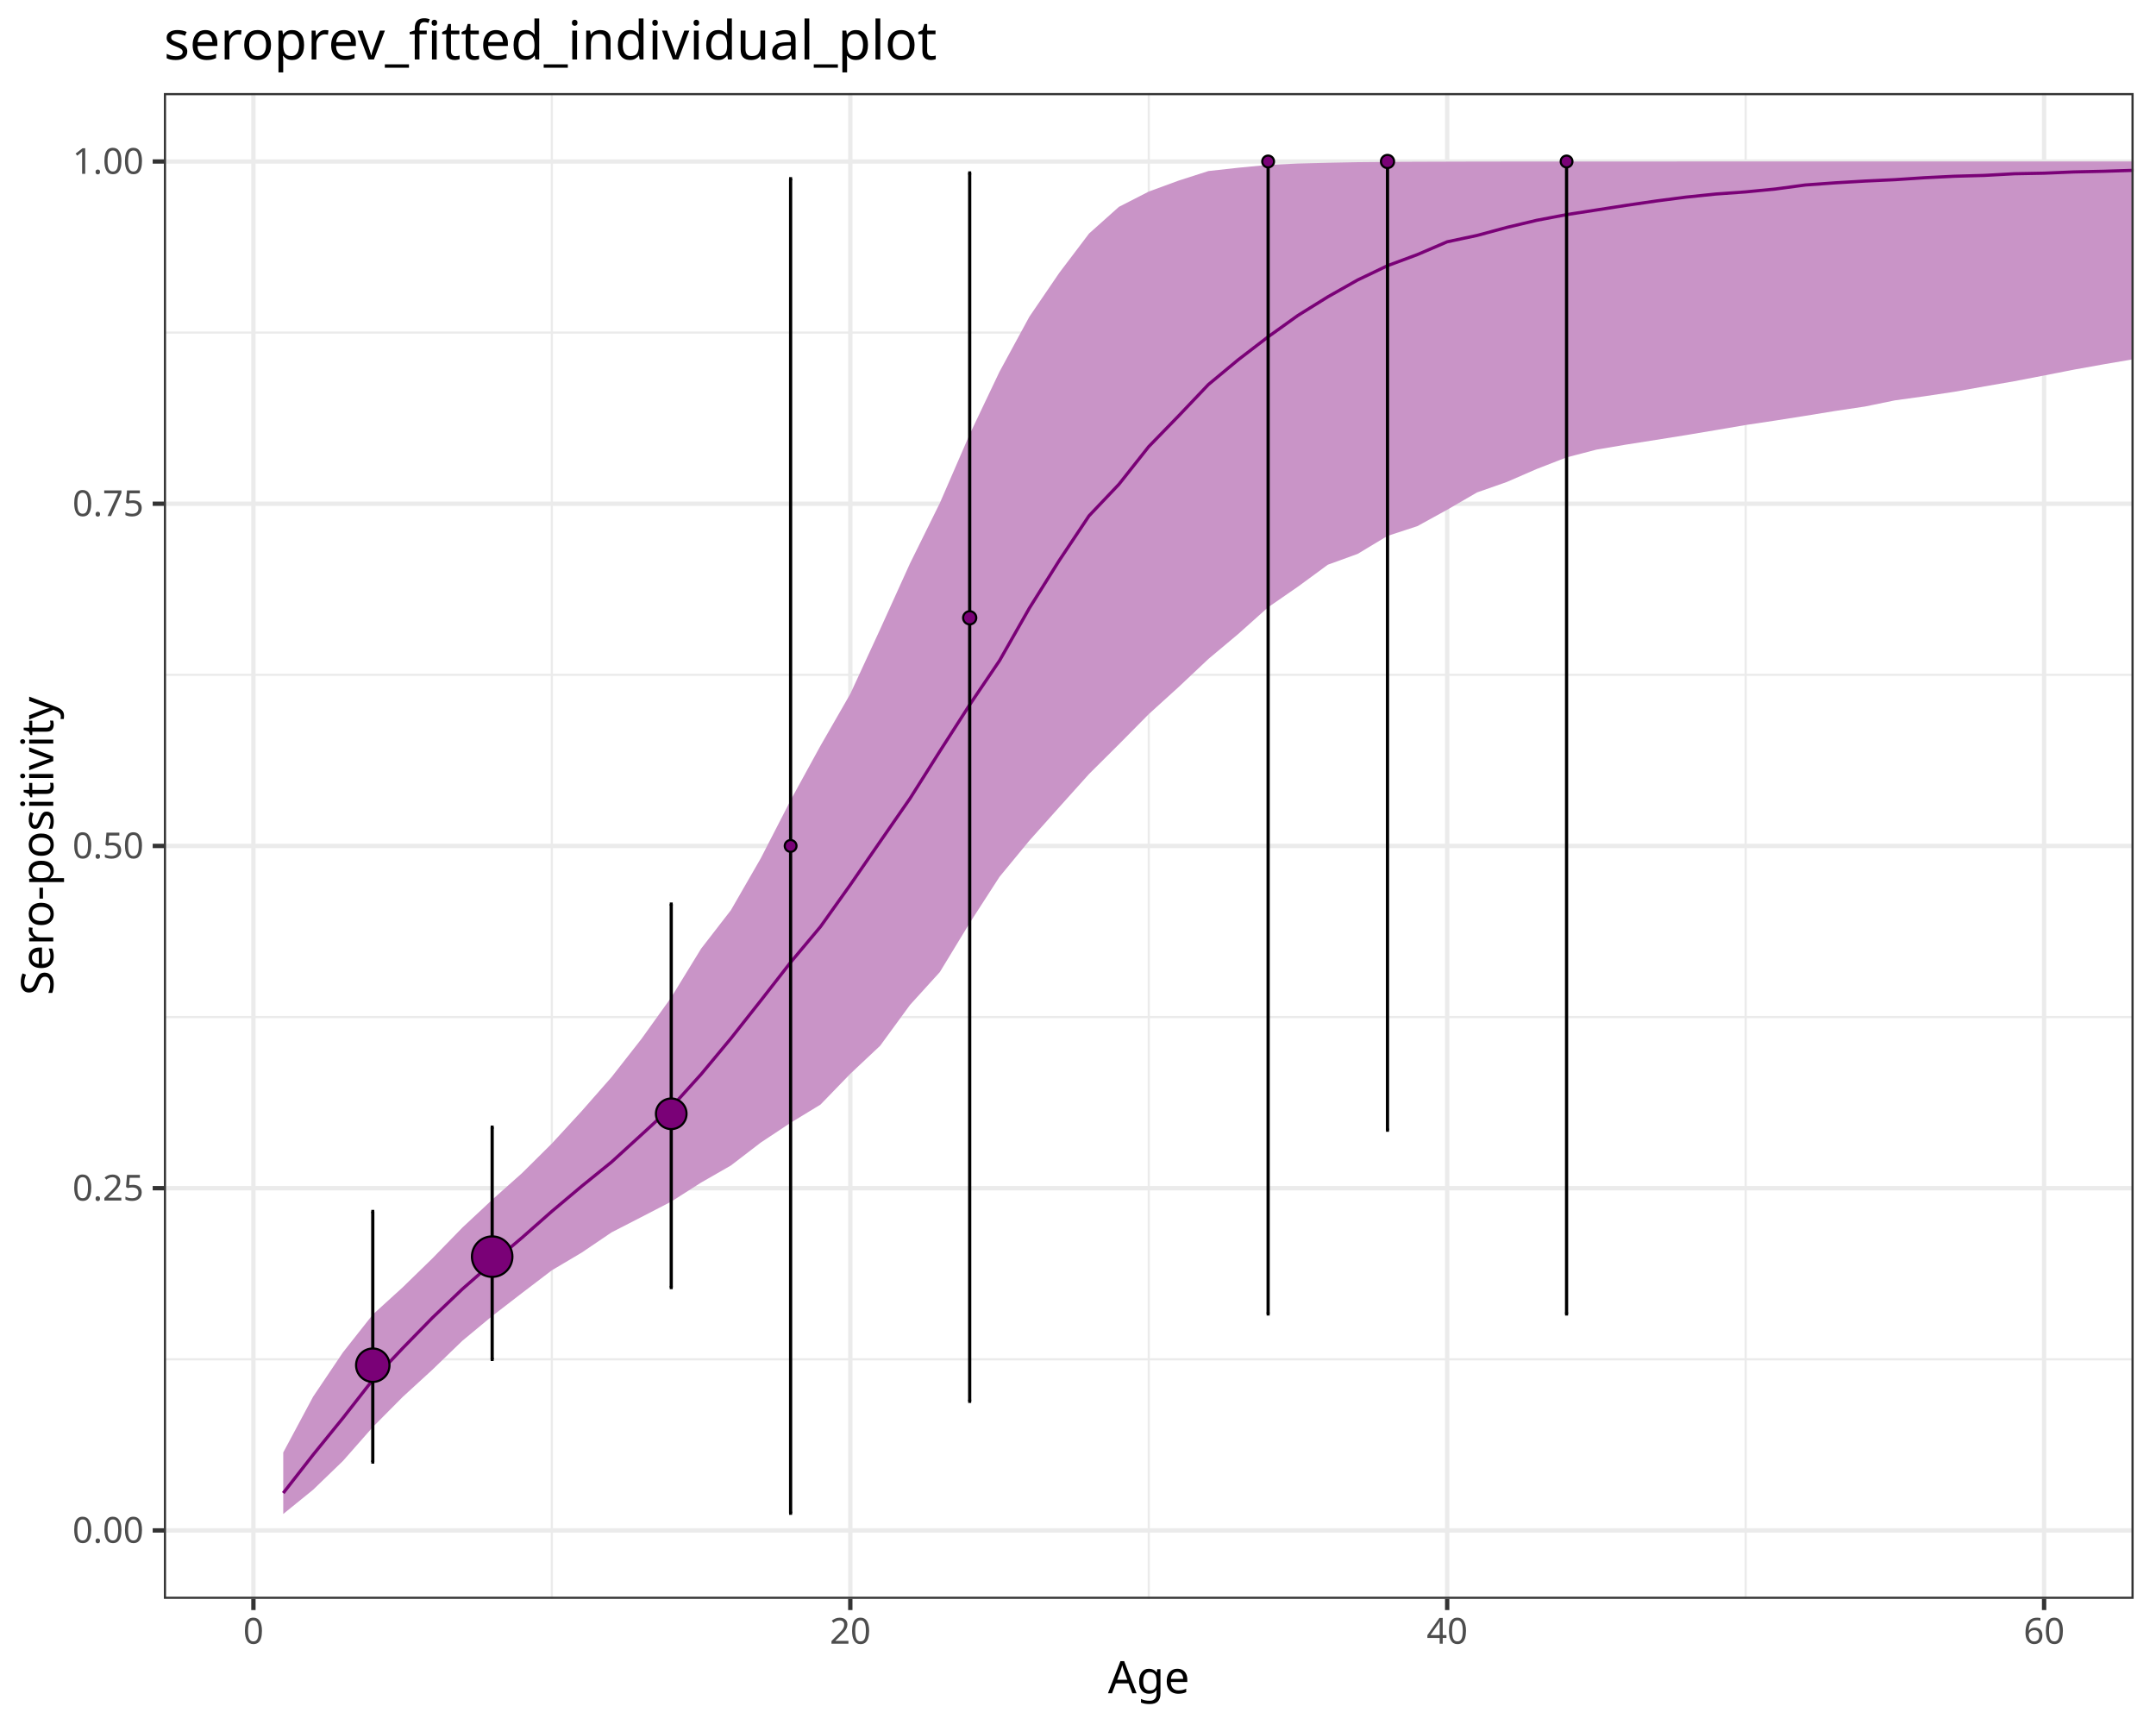
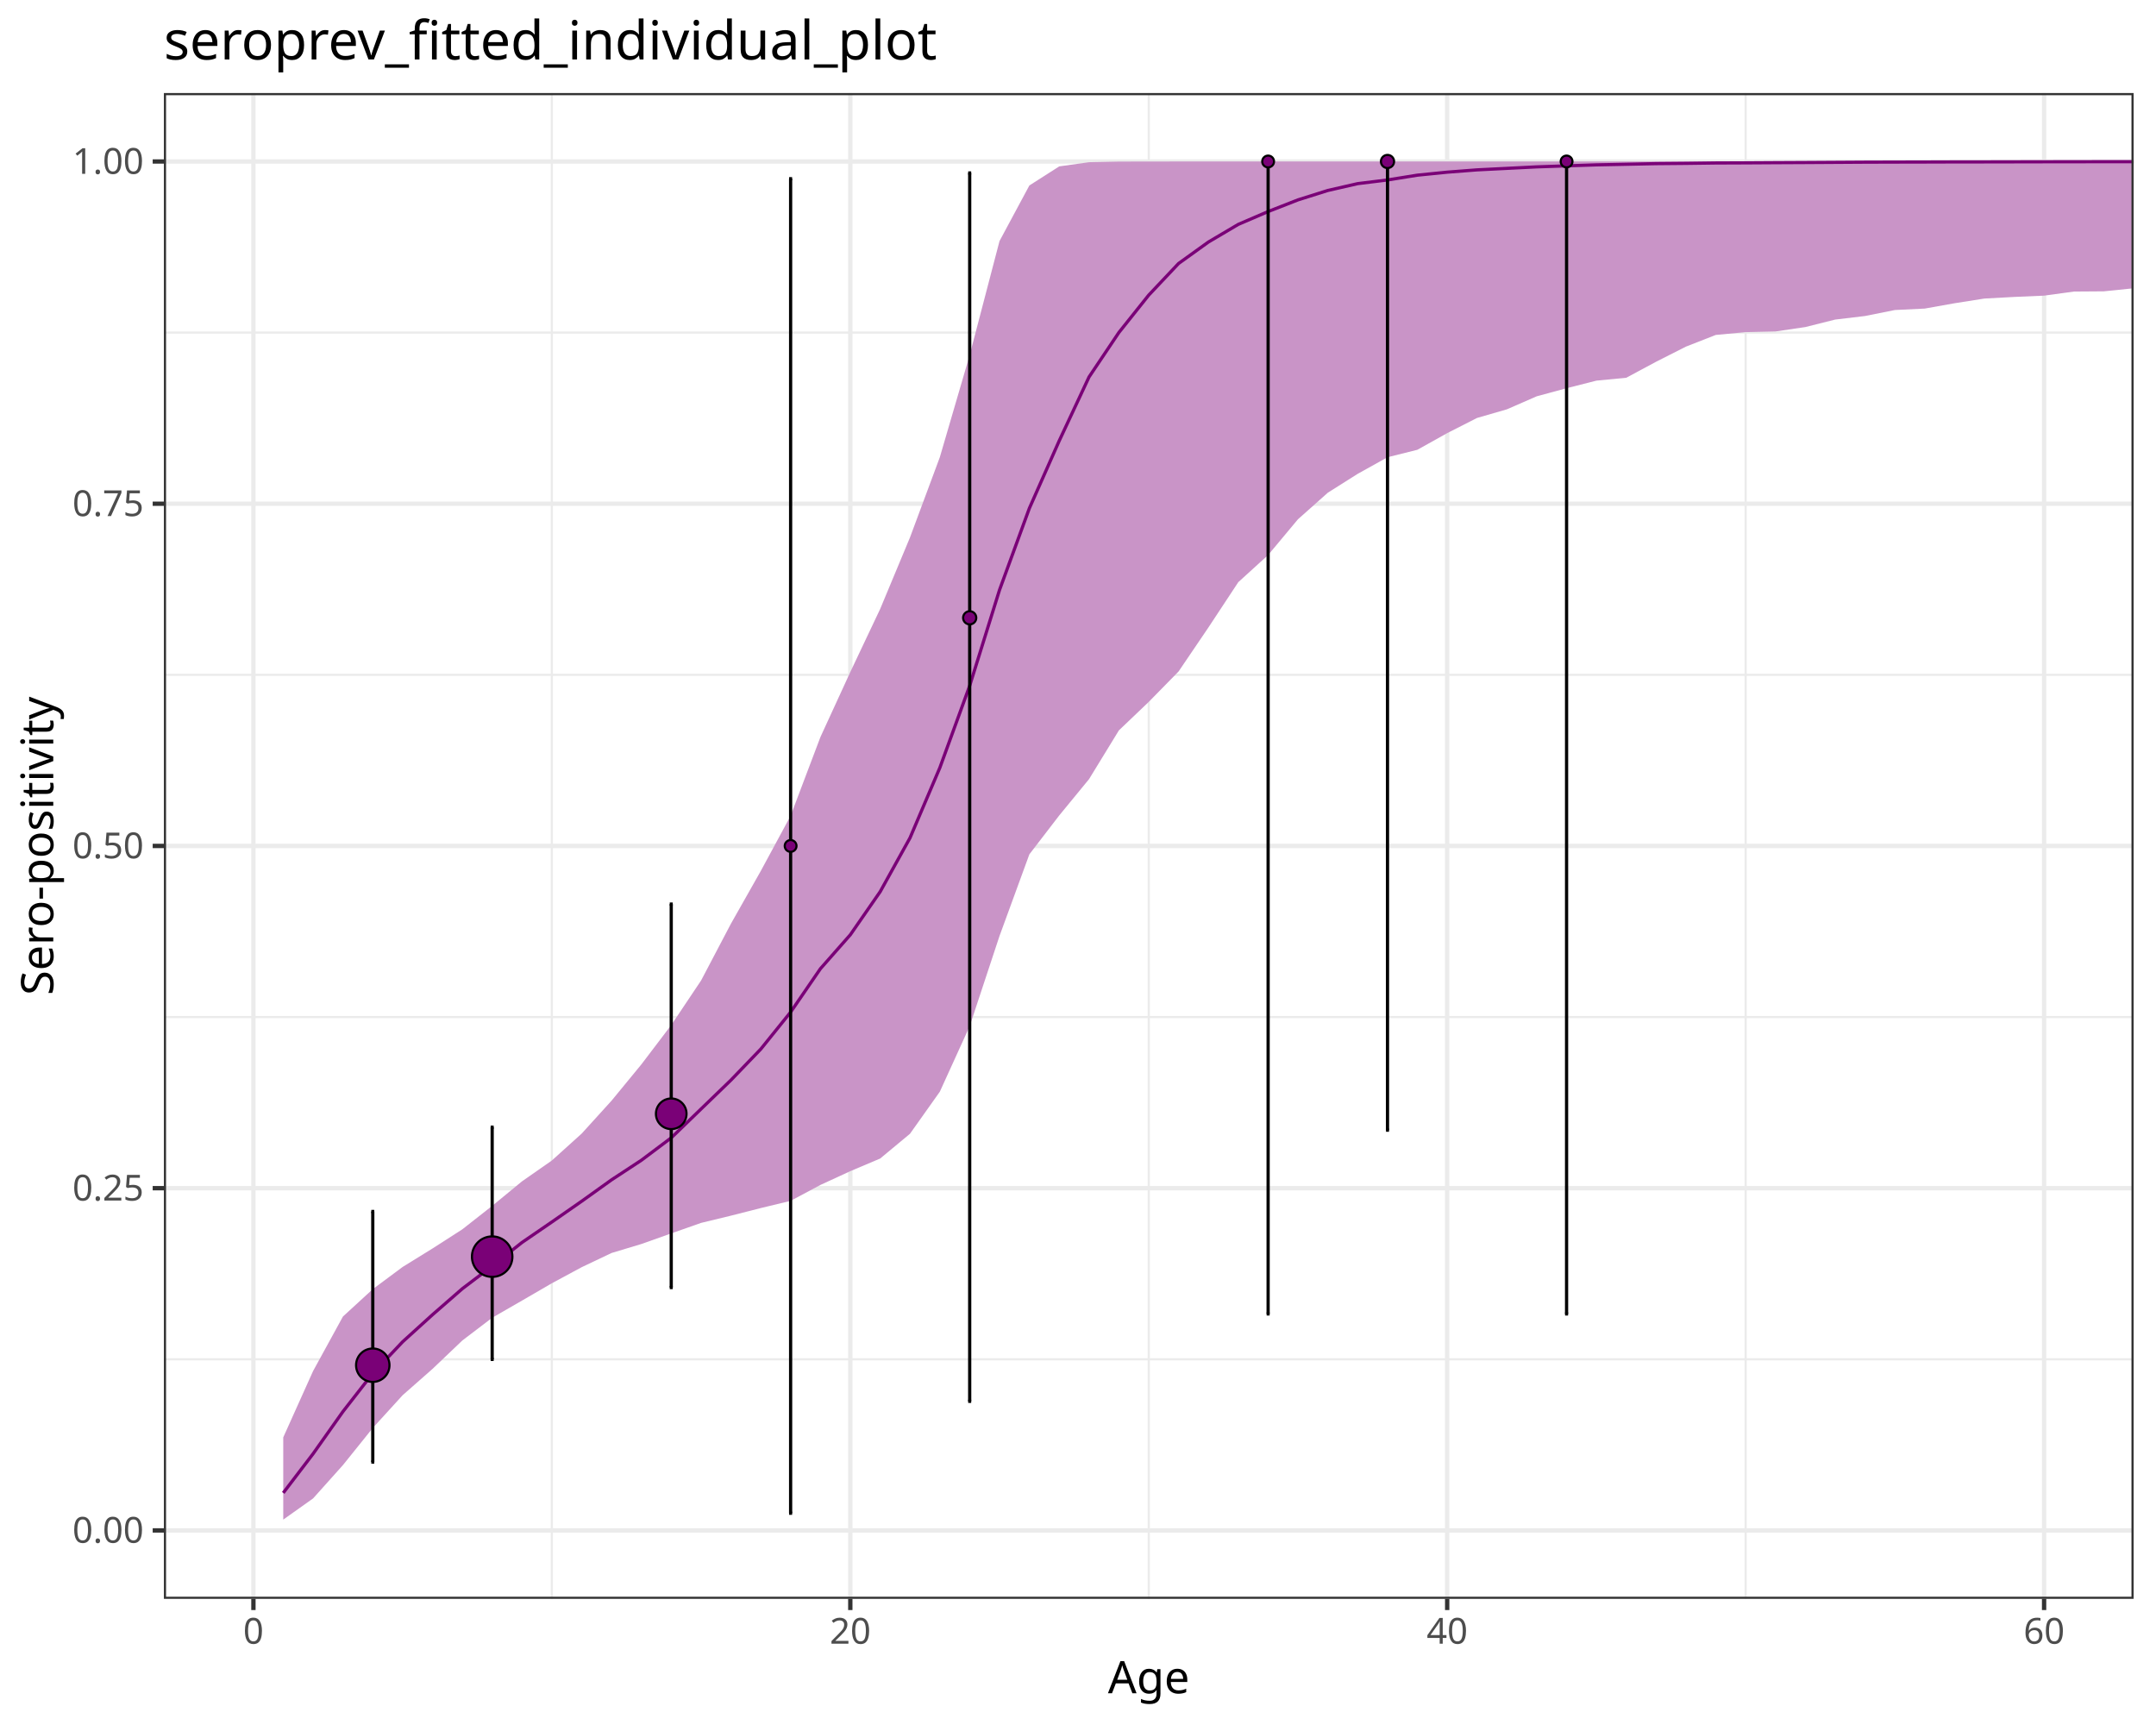
<svg xmlns="http://www.w3.org/2000/svg" class="svglite" data-engine-version="2.0" width="720.00pt" height="576.00pt" viewBox="0 0 720.00 576.00">
  <defs>
    <style type="text/css">
    .svglite line, .svglite polyline, .svglite polygon, .svglite path, .svglite rect, .svglite circle {
      fill: none;
      stroke: #000000;
      stroke-linecap: round;
      stroke-linejoin: round;
      stroke-miterlimit: 10.00;
    }
  </style>
  </defs>
  <rect width="100%" height="100%" style="stroke: none; fill: #FFFFFF;" />
  <defs>
    <clipPath id="cpMC4wMHw3MjAuMDB8MC4wMHw1NzYuMDA=">
      <rect x="0.00" y="0.00" width="720.00" height="576.00" />
    </clipPath>
  </defs>
  <g clip-path="url(#cpMC4wMHw3MjAuMDB8MC4wMHw1NzYuMDA=)">
    <rect x="0.00" y="0.00" width="720.00" height="576.00" style="stroke-width: 1.45; stroke: #FFFFFF; fill: #FFFFFF;" />
  </g>
  <defs>
    <clipPath id="cpNTQuNzN8NzEyLjUzfDMxLjA3fDUzMy44OA==">
      <rect x="54.73" y="31.07" width="657.80" height="502.81" />
    </clipPath>
  </defs>
  <g clip-path="url(#cpNTQuNzN8NzEyLjUzfDMxLjA3fDUzMy44OA==)">
    <rect x="54.73" y="31.07" width="657.80" height="502.81" style="stroke-width: 1.45; stroke: none; fill: #FFFFFF;" />
    <polyline points="54.73,453.89 712.53,453.89 " style="stroke-width: 0.73; stroke: #EBEBEB; stroke-linecap: butt;" />
    <polyline points="54.73,339.61 712.53,339.61 " style="stroke-width: 0.73; stroke: #EBEBEB; stroke-linecap: butt;" />
    <polyline points="54.73,225.34 712.53,225.34 " style="stroke-width: 0.73; stroke: #EBEBEB; stroke-linecap: butt;" />
    <polyline points="54.73,111.06 712.53,111.06 " style="stroke-width: 0.73; stroke: #EBEBEB; stroke-linecap: butt;" />
    <polyline points="184.29,533.88 184.29,31.07 " style="stroke-width: 0.73; stroke: #EBEBEB; stroke-linecap: butt;" />
    <polyline points="383.63,533.88 383.63,31.07 " style="stroke-width: 0.73; stroke: #EBEBEB; stroke-linecap: butt;" />
    <polyline points="582.96,533.88 582.96,31.07 " style="stroke-width: 0.73; stroke: #EBEBEB; stroke-linecap: butt;" />
    <polyline points="54.73,511.03 712.53,511.03 " style="stroke-width: 1.45; stroke: #EBEBEB; stroke-linecap: butt;" />
    <polyline points="54.73,396.75 712.53,396.75 " style="stroke-width: 1.45; stroke: #EBEBEB; stroke-linecap: butt;" />
    <polyline points="54.73,282.47 712.53,282.47 " style="stroke-width: 1.45; stroke: #EBEBEB; stroke-linecap: butt;" />
    <polyline points="54.73,168.20 712.53,168.20 " style="stroke-width: 1.45; stroke: #EBEBEB; stroke-linecap: butt;" />
    <polyline points="54.73,53.92 712.53,53.92 " style="stroke-width: 1.45; stroke: #EBEBEB; stroke-linecap: butt;" />
    <polyline points="84.63,533.88 84.63,31.07 " style="stroke-width: 1.45; stroke: #EBEBEB; stroke-linecap: butt;" />
    <polyline points="283.96,533.88 283.96,31.07 " style="stroke-width: 1.45; stroke: #EBEBEB; stroke-linecap: butt;" />
    <polyline points="483.29,533.88 483.29,31.07 " style="stroke-width: 1.45; stroke: #EBEBEB; stroke-linecap: butt;" />
    <polyline points="682.63,533.88 682.63,31.07 " style="stroke-width: 1.45; stroke: #EBEBEB; stroke-linecap: butt;" />
-     <polygon points="94.59,485.00 104.56,466.38 114.53,451.57 124.49,438.95 134.46,429.87 144.43,420.16 154.39,409.93 164.36,400.61 174.33,391.72 184.29,381.84 194.26,371.00 204.23,359.65 214.19,346.94 224.16,333.04 234.13,316.78 244.09,303.91 254.06,286.60 264.03,267.21 273.99,249.04 283.96,231.69 293.93,210.11 303.89,188.15 313.86,167.98 323.83,145.02 333.79,124.11 343.76,105.76 353.73,91.13 363.69,77.98 373.66,69.07 383.63,63.97 393.59,60.31 403.56,57.11 413.53,56.01 423.49,55.06 433.46,54.60 443.43,54.35 453.39,54.15 463.36,54.06 473.33,54.01 483.29,53.98 493.26,53.95 503.23,53.94 513.19,53.93 523.16,53.93 533.13,53.93 543.09,53.93 553.06,53.93 563.03,53.92 572.99,53.92 582.96,53.92 592.93,53.92 602.89,53.92 612.86,53.92 622.83,53.92 632.79,53.92 642.76,53.92 652.73,53.92 662.69,53.92 672.66,53.92 682.63,53.92 692.59,53.92 702.56,53.92 712.53,53.92 722.49,53.92 732.46,53.92 742.43,53.92 752.39,53.92 762.36,53.92 772.33,53.92 782.29,53.92 792.26,53.92 802.23,53.92 812.19,53.92 822.16,53.92 832.13,53.92 842.09,53.92 852.06,53.92 862.03,53.92 872.00,53.92 881.96,53.92 881.96,99.12 872.00,100.19 862.03,101.21 852.06,102.28 842.09,102.84 832.13,103.81 822.16,104.83 812.19,105.93 802.23,106.72 792.26,107.80 782.29,109.19 772.33,110.61 762.36,112.07 752.39,113.56 742.43,115.10 732.46,116.67 722.49,118.29 712.53,119.94 702.56,121.64 692.59,123.43 682.63,125.38 672.66,127.30 662.69,129.03 652.73,130.81 642.76,132.31 632.79,133.69 622.83,135.74 612.86,137.23 602.89,138.85 592.93,140.42 582.96,141.92 572.99,143.62 563.03,145.29 553.06,146.88 543.09,148.45 533.13,150.14 523.16,152.73 513.19,156.60 503.23,160.93 493.26,164.43 483.29,170.21 473.33,175.69 463.36,178.95 453.39,184.95 443.43,188.57 433.46,195.89 423.49,202.78 413.53,211.68 403.56,220.03 393.59,229.42 383.63,238.46 373.66,248.54 363.69,258.45 353.73,269.53 343.76,280.69 333.79,292.79 323.83,308.20 313.86,324.59 303.89,335.57 293.93,349.19 283.96,358.56 273.99,368.85 264.03,374.91 254.06,381.52 244.09,389.17 234.13,394.88 224.16,401.23 214.19,406.39 204.23,411.51 194.26,418.26 184.29,424.17 174.33,431.76 164.36,439.45 154.39,447.72 144.43,457.34 134.46,466.48 124.49,476.53 114.53,487.83 104.56,497.45 94.59,505.54 " style="stroke-width: 0.00; stroke: none; stroke-linecap: butt; fill: #C994C7;" />
-     <polyline points="94.59,485.00 104.56,466.38 114.53,451.57 124.49,438.95 134.46,429.87 144.43,420.16 154.39,409.93 164.36,400.61 174.33,391.72 184.29,381.84 194.26,371.00 204.23,359.65 214.19,346.94 224.16,333.04 234.13,316.78 244.09,303.91 254.06,286.60 264.03,267.21 273.99,249.04 283.96,231.69 293.93,210.11 303.89,188.15 313.86,167.98 323.83,145.02 333.79,124.11 343.76,105.76 353.73,91.13 363.69,77.98 373.66,69.07 383.63,63.97 393.59,60.31 403.56,57.11 413.53,56.01 423.49,55.06 433.46,54.60 443.43,54.35 453.39,54.15 463.36,54.06 473.33,54.01 483.29,53.98 493.26,53.95 503.23,53.94 513.19,53.93 523.16,53.93 533.13,53.93 543.09,53.93 553.06,53.93 563.03,53.92 572.99,53.92 582.96,53.92 592.93,53.92 602.89,53.92 612.86,53.92 622.83,53.92 632.79,53.92 642.76,53.92 652.73,53.92 662.69,53.92 672.66,53.92 682.63,53.92 692.59,53.92 702.56,53.92 712.53,53.92 722.49,53.92 732.46,53.92 742.43,53.92 752.39,53.92 762.36,53.92 772.33,53.92 782.29,53.92 792.26,53.92 802.23,53.92 812.19,53.92 822.16,53.92 832.13,53.92 842.09,53.92 852.06,53.92 862.03,53.92 872.00,53.92 881.96,53.92 " style="stroke-width: 1.07; stroke: none; stroke-linecap: butt;" />
-     <polyline points="881.96,99.12 872.00,100.19 862.03,101.21 852.06,102.28 842.09,102.84 832.13,103.81 822.16,104.83 812.19,105.93 802.23,106.72 792.26,107.80 782.29,109.19 772.33,110.61 762.36,112.07 752.39,113.56 742.43,115.10 732.46,116.67 722.49,118.29 712.53,119.94 702.56,121.64 692.59,123.43 682.63,125.38 672.66,127.30 662.69,129.03 652.73,130.81 642.76,132.31 632.79,133.69 622.83,135.74 612.86,137.23 602.89,138.85 592.93,140.42 582.96,141.92 572.99,143.62 563.03,145.29 553.06,146.88 543.09,148.45 533.13,150.14 523.16,152.73 513.19,156.60 503.23,160.93 493.26,164.43 483.29,170.21 473.33,175.69 463.36,178.95 453.39,184.95 443.43,188.57 433.46,195.89 423.49,202.78 413.53,211.68 403.56,220.03 393.59,229.42 383.63,238.46 373.66,248.54 363.69,258.45 353.73,269.53 343.76,280.69 333.79,292.79 323.83,308.20 313.86,324.59 303.89,335.57 293.93,349.19 283.96,358.56 273.99,368.85 264.03,374.91 254.06,381.52 244.09,389.17 234.13,394.88 224.16,401.23 214.19,406.39 204.23,411.51 194.26,418.26 184.29,424.17 174.33,431.76 164.36,439.45 154.39,447.72 144.43,457.34 134.46,466.48 124.49,476.53 114.53,487.83 104.56,497.45 94.59,505.54 " style="stroke-width: 1.07; stroke: none; stroke-linecap: butt;" />
-     <polyline points="94.59,498.55 104.56,485.77 114.53,473.49 124.49,460.75 134.46,450.20 144.43,439.99 154.39,430.45 164.36,421.70 174.33,413.27 184.29,404.48 194.26,396.09 204.23,388.01 214.19,378.92 224.16,369.75 234.13,358.72 244.09,346.74 254.06,334.12 264.03,321.33 273.99,309.45 283.96,295.45 293.93,281.01 303.89,266.64 313.86,250.85 323.83,235.32 333.79,220.60 343.76,203.07 353.73,187.16 363.69,172.23 373.66,161.72 383.63,149.12 393.59,138.88 403.56,128.39 413.53,120.11 423.49,112.47 433.46,105.32 443.43,99.12 453.39,93.49 463.36,88.72 473.33,85.01 483.29,80.74 493.26,78.62 503.23,75.93 513.19,73.56 523.16,71.66 533.13,70.12 543.09,68.57 553.06,67.12 563.03,65.82 572.99,64.79 582.96,64.08 592.93,63.11 602.89,61.77 612.86,61.05 622.83,60.46 632.79,60.00 642.76,59.34 652.73,58.85 662.69,58.57 672.66,58.02 682.63,57.83 692.59,57.41 702.56,57.19 712.53,56.88 722.49,56.55 732.46,56.33 742.43,56.17 752.39,55.98 762.36,55.92 772.33,55.84 782.29,55.67 792.26,55.54 802.23,55.43 812.19,55.30 822.16,55.22 832.13,55.10 842.09,55.02 852.06,54.96 862.03,54.89 872.00,54.84 881.96,54.78 " style="stroke-width: 1.07; stroke: #7A0177; stroke-linecap: butt;" />
+     <polygon points="94.59,479.96 104.56,457.80 114.53,439.60 124.49,430.46 134.46,423.05 144.43,416.89 154.39,410.49 164.36,402.66 174.33,394.46 184.29,387.51 194.26,378.51 204.23,367.53 214.19,355.41 224.16,342.29 234.13,327.40 244.09,308.45 254.06,290.84 264.03,272.40 273.99,246.09 283.96,224.40 293.93,203.35 303.89,179.47 313.86,152.66 323.83,118.55 333.79,80.49 343.76,61.93 353.73,55.56 363.69,54.16 373.66,53.95 383.63,53.93 393.59,53.92 403.56,53.92 413.53,53.92 423.49,53.92 433.46,53.92 443.43,53.92 453.39,53.92 463.36,53.92 473.33,53.92 483.29,53.92 493.26,53.92 503.23,53.92 513.19,53.92 523.16,53.92 533.13,53.92 543.09,53.92 553.06,53.92 563.03,53.92 572.99,53.92 582.96,53.92 592.93,53.92 602.89,53.92 612.86,53.92 622.83,53.92 632.79,53.92 642.76,53.92 652.73,53.92 662.69,53.92 672.66,53.92 682.63,53.92 692.59,53.92 702.56,53.92 712.53,53.92 722.49,53.92 732.46,53.92 742.43,53.92 752.39,53.92 762.36,53.92 772.33,53.92 782.29,53.92 792.26,53.92 802.23,53.92 812.19,53.92 822.16,53.92 832.13,53.92 842.09,53.92 852.06,53.92 862.03,53.92 872.00,53.92 881.96,53.92 881.96,83.33 872.00,84.07 862.03,84.51 852.06,85.54 842.09,86.26 832.13,86.80 822.16,86.97 812.19,87.21 802.23,87.92 792.26,89.01 782.29,90.57 772.33,91.79 762.36,91.90 752.39,92.43 742.43,92.89 732.46,93.67 722.49,94.69 712.53,96.26 702.56,97.28 692.59,97.35 682.63,98.72 672.66,99.15 662.69,99.69 652.73,101.26 642.76,103.04 632.79,103.52 622.83,105.52 612.86,106.71 602.89,109.21 592.93,110.68 582.96,110.90 572.99,111.84 563.03,115.74 553.06,120.79 543.09,126.14 533.13,127.10 523.16,129.63 513.19,132.33 503.23,136.68 493.26,139.56 483.29,144.63 473.33,150.19 463.36,152.68 453.39,158.23 443.43,164.52 433.46,173.39 423.49,185.33 413.53,194.39 403.56,209.51 393.59,224.21 383.63,234.37 373.66,243.88 363.69,260.16 353.73,272.29 343.76,285.27 333.79,312.53 323.83,342.65 313.86,364.53 303.89,378.58 293.93,386.85 283.96,391.07 273.99,395.66 264.03,400.98 254.06,403.39 244.09,405.93 234.13,408.34 224.16,411.85 214.19,415.39 204.23,418.39 194.26,423.13 184.29,428.50 174.33,434.28 164.36,440.02 154.39,447.61 144.43,457.10 134.46,465.88 124.49,476.82 114.53,489.21 104.56,500.34 94.59,507.42 " style="stroke-width: 0.00; stroke: none; stroke-linecap: butt; fill: #C994C7;" />
+     <polyline points="94.59,479.96 104.56,457.80 114.53,439.60 124.49,430.46 134.46,423.05 144.43,416.89 154.39,410.49 164.36,402.66 174.33,394.46 184.29,387.51 194.26,378.51 204.23,367.53 214.19,355.41 224.16,342.29 234.13,327.40 244.09,308.45 254.06,290.84 264.03,272.40 273.99,246.09 283.96,224.40 293.93,203.35 303.89,179.47 313.86,152.66 323.83,118.55 333.79,80.49 343.76,61.93 353.73,55.56 363.69,54.16 373.66,53.95 383.63,53.93 393.59,53.92 403.56,53.92 413.53,53.92 423.49,53.92 433.46,53.92 443.43,53.92 453.39,53.92 463.36,53.92 473.33,53.92 483.29,53.92 493.26,53.92 503.23,53.92 513.19,53.92 523.16,53.92 533.13,53.92 543.09,53.92 553.06,53.92 563.03,53.92 572.99,53.92 582.96,53.92 592.93,53.92 602.89,53.92 612.86,53.92 622.83,53.92 632.79,53.92 642.76,53.92 652.73,53.92 662.69,53.92 672.66,53.92 682.63,53.92 692.59,53.92 702.56,53.92 712.53,53.92 722.49,53.92 732.46,53.92 742.43,53.92 752.39,53.92 762.36,53.92 772.33,53.92 782.29,53.92 792.26,53.92 802.23,53.92 812.19,53.92 822.16,53.92 832.13,53.92 842.09,53.92 852.06,53.92 862.03,53.92 872.00,53.92 881.96,53.92 " style="stroke-width: 1.07; stroke: none; stroke-linecap: butt;" />
+     <polyline points="881.96,83.33 872.00,84.07 862.03,84.51 852.06,85.54 842.09,86.26 832.13,86.80 822.16,86.97 812.19,87.21 802.23,87.92 792.26,89.01 782.29,90.57 772.33,91.79 762.36,91.90 752.39,92.43 742.43,92.89 732.46,93.67 722.49,94.69 712.53,96.26 702.56,97.28 692.59,97.35 682.63,98.72 672.66,99.15 662.69,99.69 652.73,101.26 642.76,103.04 632.79,103.52 622.83,105.52 612.86,106.71 602.89,109.21 592.93,110.68 582.96,110.90 572.99,111.84 563.03,115.74 553.06,120.79 543.09,126.14 533.13,127.10 523.16,129.63 513.19,132.33 503.23,136.68 493.26,139.56 483.29,144.63 473.33,150.19 463.36,152.68 453.39,158.23 443.43,164.52 433.46,173.39 423.49,185.33 413.53,194.39 403.56,209.51 393.59,224.21 383.63,234.37 373.66,243.88 363.69,260.16 353.73,272.29 343.76,285.27 333.79,312.53 323.83,342.65 313.86,364.53 303.89,378.58 293.93,386.85 283.96,391.07 273.99,395.66 264.03,400.98 254.06,403.39 244.09,405.93 234.13,408.34 224.16,411.85 214.19,415.39 204.23,418.39 194.26,423.13 184.29,428.50 174.33,434.28 164.36,440.02 154.39,447.61 144.43,457.10 134.46,465.88 124.49,476.82 114.53,489.21 104.56,500.34 94.59,507.42 " style="stroke-width: 1.07; stroke: none; stroke-linecap: butt;" />
+     <polyline points="94.59,498.50 104.56,485.43 114.53,471.34 124.49,458.58 134.46,448.04 144.43,439.00 154.39,430.32 164.36,422.75 174.33,414.87 184.29,408.04 194.26,401.10 204.23,393.96 214.19,387.42 224.16,379.93 234.13,370.29 244.09,360.67 254.06,350.31 264.03,337.96 273.99,323.45 283.96,312.14 293.93,297.76 303.89,279.80 313.86,256.36 323.83,228.98 333.79,197.00 343.76,169.72 353.73,147.18 363.69,125.87 373.66,111.02 383.63,98.53 393.59,87.98 403.56,80.81 413.53,74.92 423.49,70.64 433.46,66.74 443.43,63.60 453.39,61.32 463.36,60.09 473.33,58.49 483.29,57.49 493.26,56.72 503.23,56.22 513.19,55.72 523.16,55.38 533.13,55.05 543.09,54.85 553.06,54.64 563.03,54.55 572.99,54.42 582.96,54.38 592.93,54.32 602.89,54.27 612.86,54.21 622.83,54.15 632.79,54.12 642.76,54.10 652.73,54.07 662.69,54.06 672.66,54.04 682.63,54.02 692.59,54.01 702.56,53.99 712.53,53.99 722.49,53.98 732.46,53.97 742.43,53.97 752.39,53.96 762.36,53.96 772.33,53.95 782.29,53.95 792.26,53.95 802.23,53.94 812.19,53.94 822.16,53.94 832.13,53.94 842.09,53.93 852.06,53.93 862.03,53.93 872.00,53.93 881.96,53.93 " style="stroke-width: 1.07; stroke: #7A0177; stroke-linecap: butt;" />
    <polyline points="124.00,404.53 124.99,404.53 " style="stroke-width: 1.07; stroke-linecap: butt;" />
    <polyline points="124.49,404.53 124.49,488.20 " style="stroke-width: 1.07; stroke-linecap: butt;" />
    <polyline points="124.00,488.20 124.99,488.20 " style="stroke-width: 1.07; stroke-linecap: butt;" />
    <polyline points="163.86,376.38 164.86,376.38 " style="stroke-width: 1.07; stroke-linecap: butt;" />
    <polyline points="164.36,376.38 164.36,453.92 " style="stroke-width: 1.07; stroke-linecap: butt;" />
    <polyline points="163.86,453.92 164.86,453.92 " style="stroke-width: 1.07; stroke-linecap: butt;" />
    <polyline points="223.66,301.88 224.66,301.88 " style="stroke-width: 1.07; stroke-linecap: butt;" />
    <polyline points="224.16,301.88 224.16,429.92 " style="stroke-width: 1.07; stroke-linecap: butt;" />
    <polyline points="223.66,429.92 224.66,429.92 " style="stroke-width: 1.07; stroke-linecap: butt;" />
    <polyline points="263.53,59.67 264.53,59.67 " style="stroke-width: 1.07; stroke-linecap: butt;" />
    <polyline points="264.03,59.67 264.03,505.28 " style="stroke-width: 1.07; stroke-linecap: butt;" />
    <polyline points="263.53,505.28 264.53,505.28 " style="stroke-width: 1.07; stroke-linecap: butt;" />
    <polyline points="323.33,57.76 324.33,57.76 " style="stroke-width: 1.07; stroke-linecap: butt;" />
    <polyline points="323.83,57.76 323.83,467.92 " style="stroke-width: 1.07; stroke-linecap: butt;" />
    <polyline points="323.33,467.92 324.33,467.92 " style="stroke-width: 1.07; stroke-linecap: butt;" />
    <polyline points="423.00,53.92 423.99,53.92 " style="stroke-width: 1.07; stroke-linecap: butt;" />
    <polyline points="423.49,53.92 423.49,438.75 " style="stroke-width: 1.07; stroke-linecap: butt;" />
    <polyline points="423.00,438.75 423.99,438.75 " style="stroke-width: 1.07; stroke-linecap: butt;" />
    <polyline points="462.86,53.92 463.86,53.92 " style="stroke-width: 1.07; stroke-linecap: butt;" />
    <polyline points="463.36,53.92 463.36,377.37 " style="stroke-width: 1.07; stroke-linecap: butt;" />
    <polyline points="462.86,377.37 463.86,377.37 " style="stroke-width: 1.07; stroke-linecap: butt;" />
    <polyline points="522.66,53.92 523.66,53.92 " style="stroke-width: 1.07; stroke-linecap: butt;" />
    <polyline points="523.16,53.92 523.16,438.75 " style="stroke-width: 1.07; stroke-linecap: butt;" />
    <polyline points="522.66,438.75 523.66,438.75 " style="stroke-width: 1.07; stroke-linecap: butt;" />
    <polyline points="722.00,53.92 722.99,53.92 " style="stroke-width: 1.07; stroke-linecap: butt;" />
    <polyline points="722.49,53.92 722.49,499.60 " style="stroke-width: 1.07; stroke-linecap: butt;" />
    <polyline points="722.00,499.60 722.99,499.60 " style="stroke-width: 1.07; stroke-linecap: butt;" />
    <circle cx="124.49" cy="455.86" r="5.58" style="stroke-width: 0.71; fill: #7A0177;" />
    <circle cx="164.36" cy="419.61" r="6.76" style="stroke-width: 0.71; fill: #7A0177;" />
    <circle cx="224.16" cy="371.91" r="5.11" style="stroke-width: 0.71; fill: #7A0177;" />
    <circle cx="264.03" cy="282.47" r="1.97" style="stroke-width: 0.71; fill: #7A0177;" />
    <circle cx="323.83" cy="206.29" r="2.20" style="stroke-width: 0.71; fill: #7A0177;" />
    <circle cx="423.49" cy="53.92" r="1.97" style="stroke-width: 0.71; fill: #7A0177;" />
    <circle cx="463.36" cy="53.92" r="2.20" style="stroke-width: 0.71; fill: #7A0177;" />
    <circle cx="523.16" cy="53.92" r="1.97" style="stroke-width: 0.71; fill: #7A0177;" />
    <circle cx="722.49" cy="53.92" r="1.42" style="stroke-width: 0.71; fill: #7A0177;" />
    <rect x="54.73" y="31.07" width="657.80" height="502.81" style="stroke-width: 1.45; stroke: #333333;" />
  </g>
  <g clip-path="url(#cpMC4wMHw3MjAuMDB8MC4wMHw1NzYuMDA=)">
    <text x="48.00" y="515.15" text-anchor="end" style="font-size: 12.00px; fill: #4D4D4D; font-family: sans;" textLength="23.36px" lengthAdjust="spacingAndGlyphs">0.00</text>
    <text x="48.00" y="400.88" text-anchor="end" style="font-size: 12.00px; fill: #4D4D4D; font-family: sans;" textLength="23.36px" lengthAdjust="spacingAndGlyphs">0.25</text>
    <text x="48.00" y="286.60" text-anchor="end" style="font-size: 12.00px; fill: #4D4D4D; font-family: sans;" textLength="23.36px" lengthAdjust="spacingAndGlyphs">0.50</text>
    <text x="48.00" y="172.33" text-anchor="end" style="font-size: 12.00px; fill: #4D4D4D; font-family: sans;" textLength="23.36px" lengthAdjust="spacingAndGlyphs">0.75</text>
    <text x="48.00" y="58.05" text-anchor="end" style="font-size: 12.00px; fill: #4D4D4D; font-family: sans;" textLength="23.36px" lengthAdjust="spacingAndGlyphs">1.00</text>
    <polyline points="50.99,511.03 54.73,511.03 " style="stroke-width: 1.45; stroke: #333333; stroke-linecap: butt;" />
    <polyline points="50.99,396.75 54.73,396.75 " style="stroke-width: 1.45; stroke: #333333; stroke-linecap: butt;" />
    <polyline points="50.99,282.47 54.73,282.47 " style="stroke-width: 1.45; stroke: #333333; stroke-linecap: butt;" />
    <polyline points="50.99,168.20 54.73,168.20 " style="stroke-width: 1.45; stroke: #333333; stroke-linecap: butt;" />
    <polyline points="50.99,53.92 54.73,53.92 " style="stroke-width: 1.45; stroke: #333333; stroke-linecap: butt;" />
    <polyline points="84.63,537.62 84.63,533.88 " style="stroke-width: 1.45; stroke: #333333; stroke-linecap: butt;" />
    <polyline points="283.96,537.62 283.96,533.88 " style="stroke-width: 1.45; stroke: #333333; stroke-linecap: butt;" />
    <polyline points="483.29,537.62 483.29,533.88 " style="stroke-width: 1.45; stroke: #333333; stroke-linecap: butt;" />
    <polyline points="682.63,537.62 682.63,533.88 " style="stroke-width: 1.45; stroke: #333333; stroke-linecap: butt;" />
    <text x="84.63" y="548.86" text-anchor="middle" style="font-size: 12.00px; fill: #4D4D4D; font-family: sans;" textLength="6.67px" lengthAdjust="spacingAndGlyphs">0</text>
    <text x="283.96" y="548.86" text-anchor="middle" style="font-size: 12.00px; fill: #4D4D4D; font-family: sans;" textLength="13.35px" lengthAdjust="spacingAndGlyphs">20</text>
    <text x="483.29" y="548.86" text-anchor="middle" style="font-size: 12.00px; fill: #4D4D4D; font-family: sans;" textLength="13.35px" lengthAdjust="spacingAndGlyphs">40</text>
    <text x="682.63" y="548.86" text-anchor="middle" style="font-size: 12.00px; fill: #4D4D4D; font-family: sans;" textLength="13.35px" lengthAdjust="spacingAndGlyphs">60</text>
    <text x="383.63" y="565.41" text-anchor="middle" style="font-size: 15.00px; font-family: sans;" textLength="26.69px" lengthAdjust="spacingAndGlyphs">Age</text>
    <text transform="translate(17.79,282.47) rotate(-90)" text-anchor="middle" style="font-size: 15.00px; font-family: sans;" textLength="94.21px" lengthAdjust="spacingAndGlyphs">Sero-positivity</text>
    <text x="54.73" y="19.86" style="font-size: 18.00px; font-family: sans;" textLength="243.17px" lengthAdjust="spacingAndGlyphs">seroprev_fitted_individual_plot</text>
  </g>
</svg>
